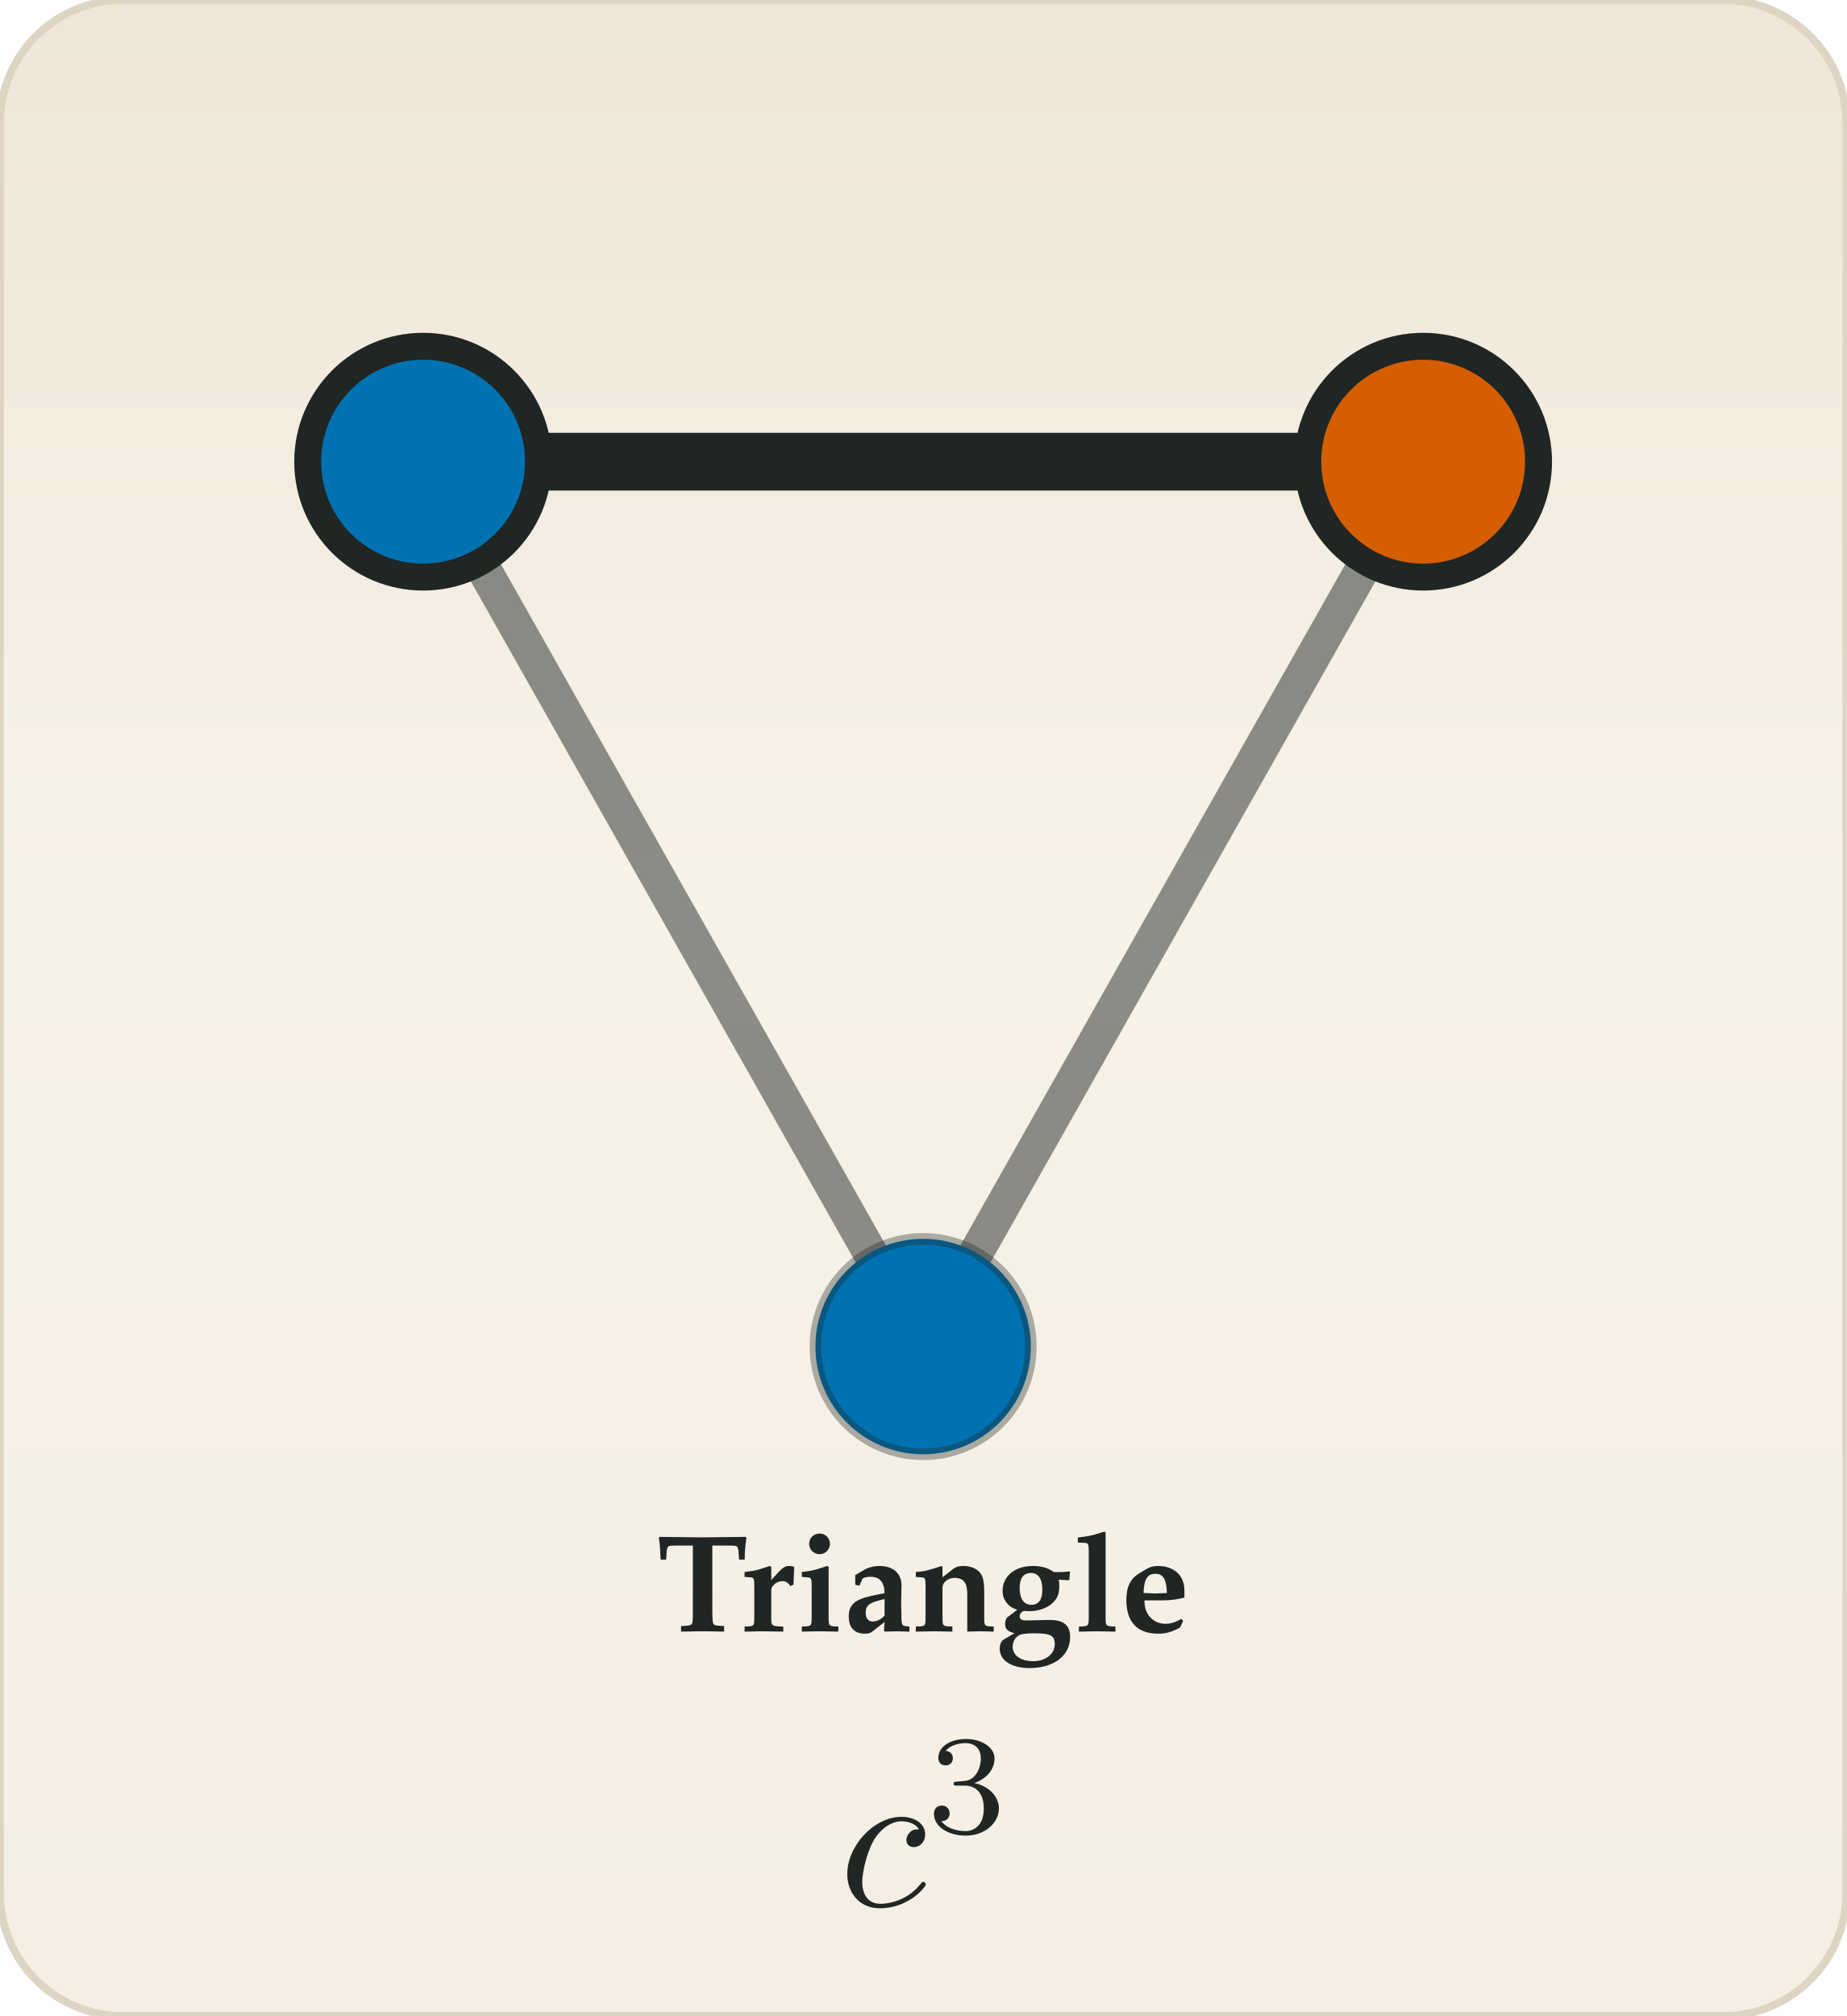
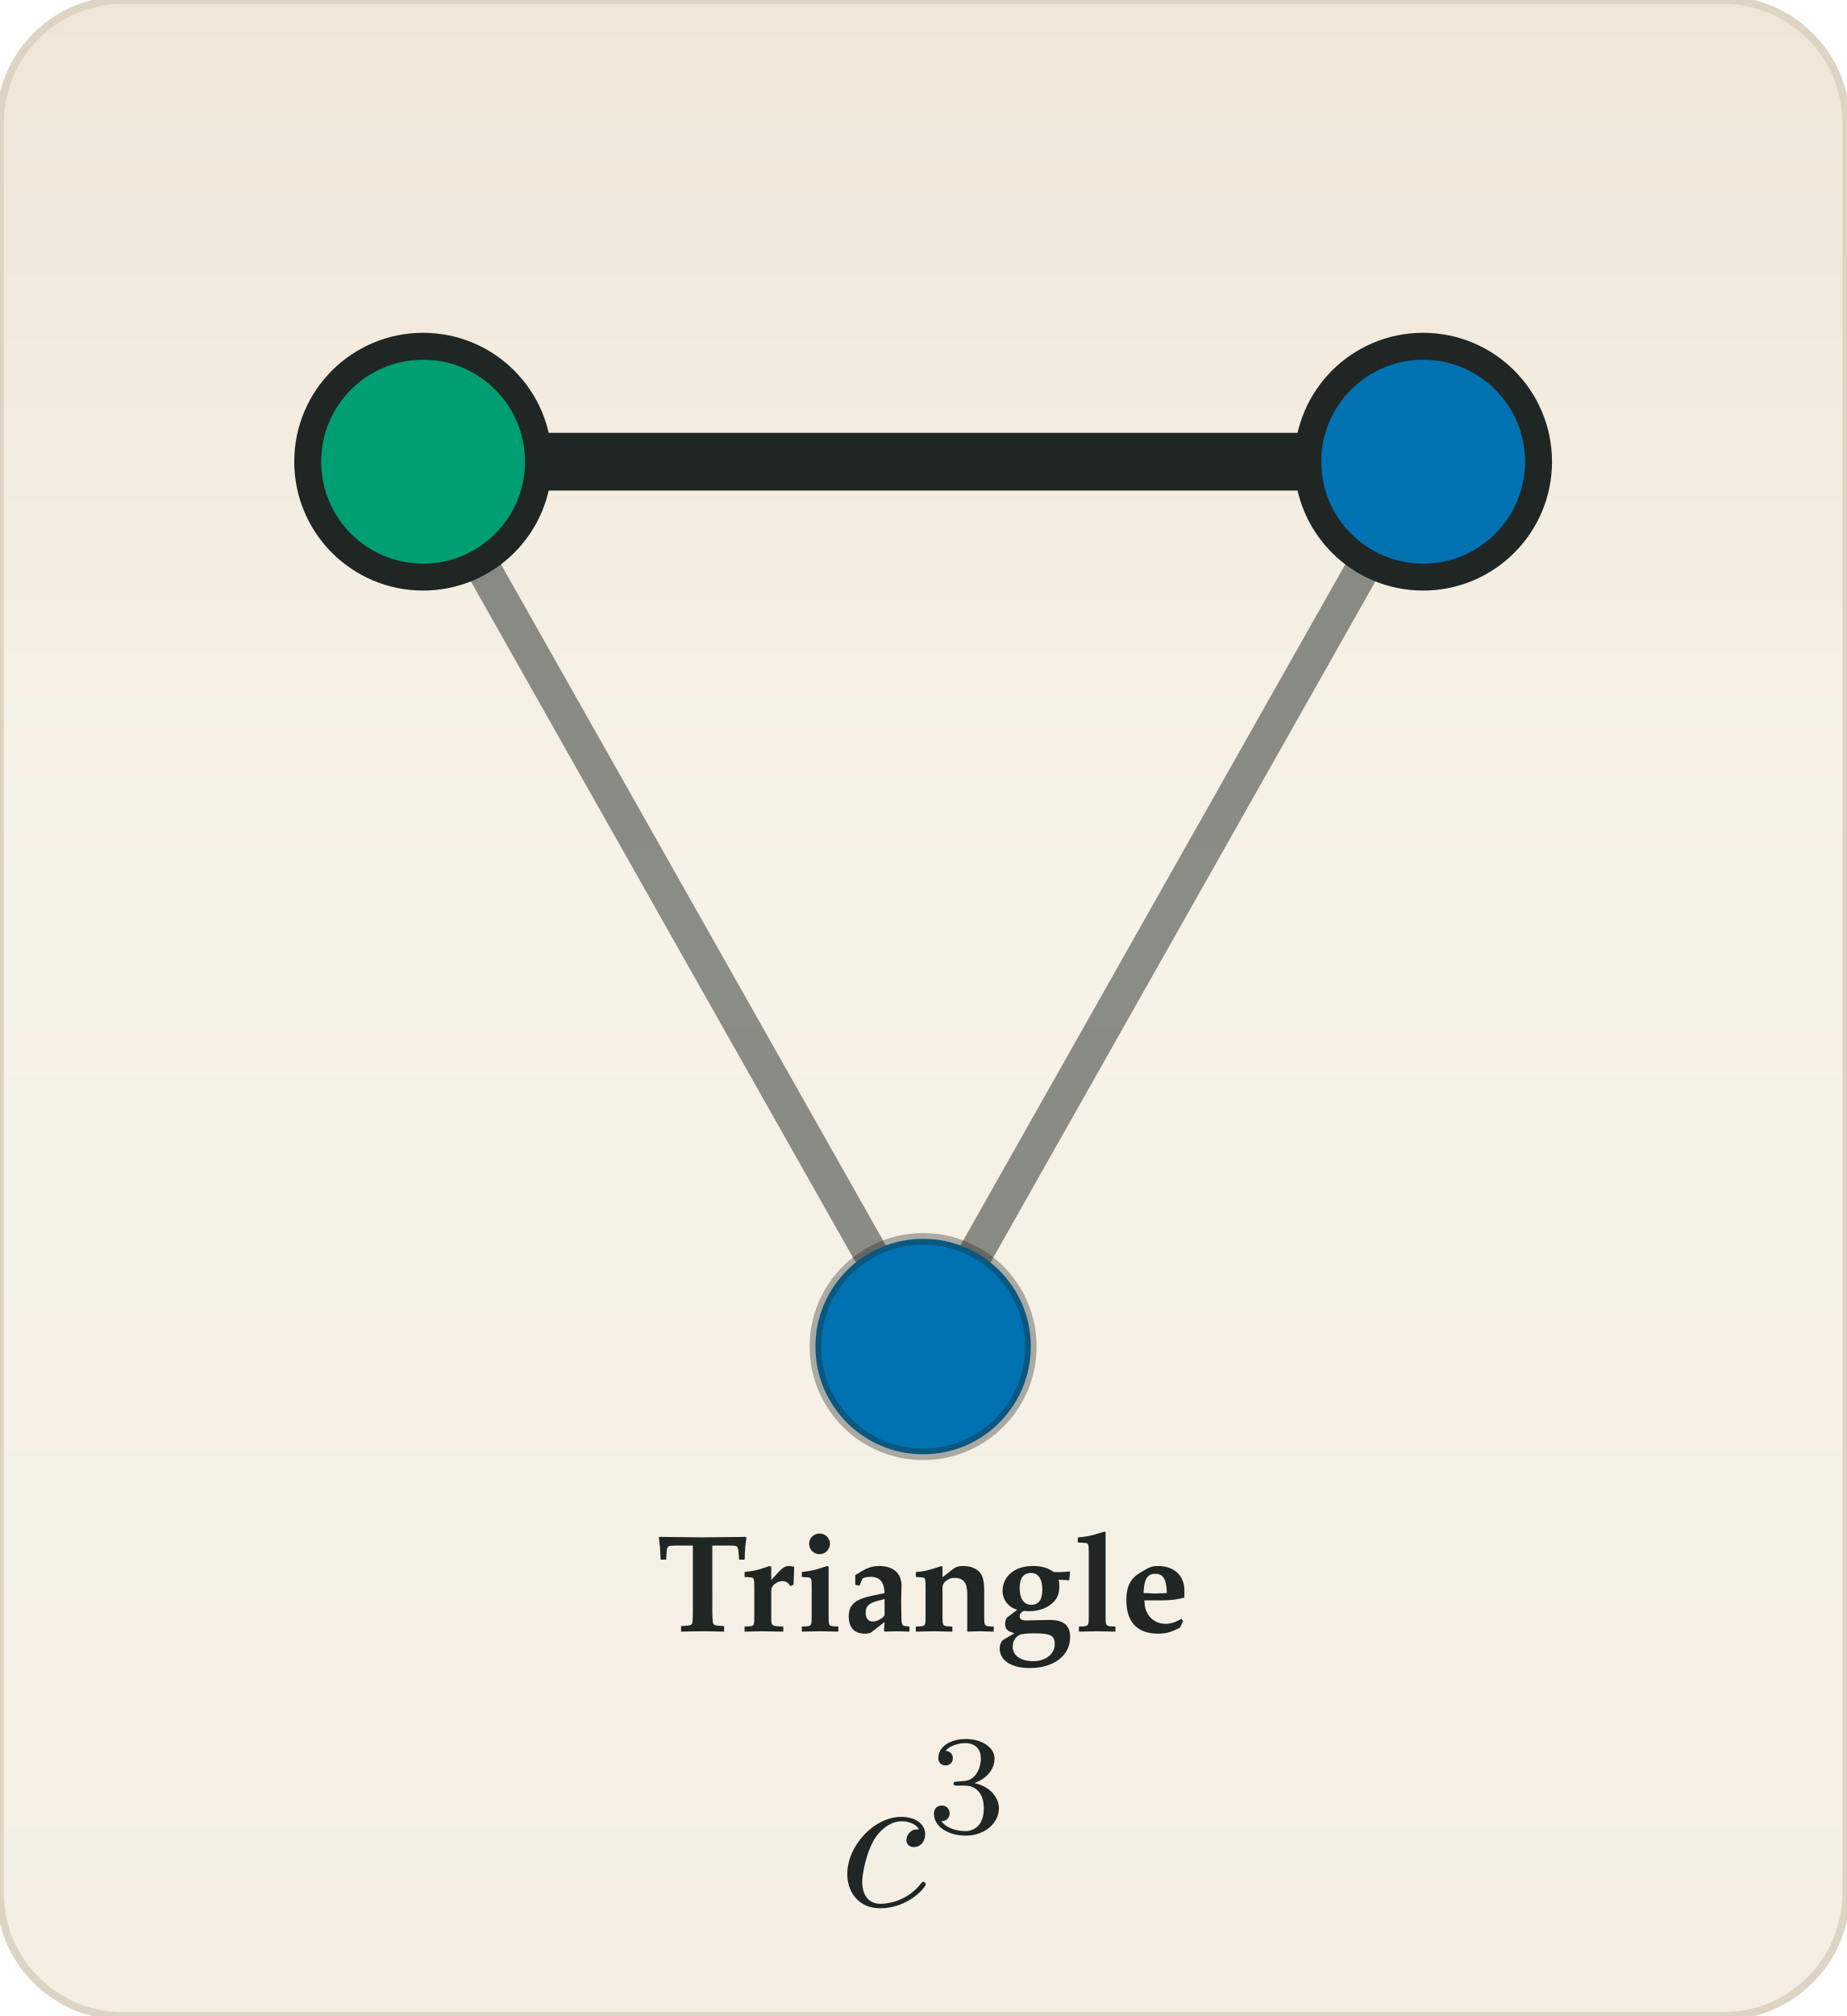
<svg xmlns="http://www.w3.org/2000/svg" xmlns:xlink="http://www.w3.org/1999/xlink" viewBox="0 0 240 262" width="240" height="262" role="img" aria-label="Triangle (orbit 1)">
  <defs>
    <linearGradient id="paper" x1="0" y1="0" x2="0" y2="262" gradientUnits="userSpaceOnUse">
      <stop offset="0" stop-color="#efe6d7" />
      <stop offset="0.44" stop-color="#f7f2e8" />
      <stop offset="1" stop-color="#f4eee3" />
    </linearGradient>
  </defs>
  <rect width="240" height="262" rx="16" fill="url(#paper)" stroke="#ddd4c3" stroke-width="1" />
  <line x1="185.0" y1="60.0" x2="120.0" y2="175.0" stroke="#1f2624" stroke-opacity="0.5" stroke-width="4.5" stroke-linecap="round" />
  <line x1="55.0" y1="60.0" x2="120.0" y2="175.0" stroke="#1f2624" stroke-opacity="0.5" stroke-width="4.5" stroke-linecap="round" />
  <line x1="55.0" y1="60.0" x2="185.0" y2="60.0" stroke="#1f2624" stroke-width="7.5" stroke-linecap="round" />
-   <circle cx="55.0" cy="60.0" r="15" fill="#0072B2" stroke="#1f2624" stroke-width="3.5" stroke-opacity="1.0" />
-   <circle cx="185.0" cy="60.0" r="15" fill="#D55E00" stroke="#1f2624" stroke-width="3.5" stroke-opacity="1.0" />
+   <circle cx="55.0" cy="60.0" r="15" fill="#009E73" stroke="#1f2624" stroke-width="3.5" stroke-opacity="1.0" />
+   <circle cx="185.0" cy="60.0" r="15" fill="#0072B2" stroke="#1f2624" stroke-width="3.5" stroke-opacity="1.0" />
  <circle cx="120.0" cy="175.0" r="14" fill="#0072B2" stroke="#1f2624" stroke-width="1.5" stroke-opacity="0.35" />
  <text x="120.0" y="212" text-anchor="middle" font-family="Iowan Old Style, Palatino Linotype, Book Antiqua, Georgia, serif" font-size="18" font-weight="600" fill="#1f2624">Triangle</text>
  <svg x="110.14" y="226.00" width="19.71" height="22.00" viewBox="-69.599 -70.144 7.487 8.356" overflow="visible">
    <g fill="#1f2624">
      <defs>
        <path id="f1_g1-51" d="M1.904-2.329C2.448-2.329 2.838-1.953 2.838-1.206C2.838-.342 2.336-.084 1.932-.084C1.653-.084 1.039-.16 .746-.572C1.074-.586 1.151-.816 1.151-.962C1.151-1.186 .983-1.346 .767-1.346C.572-1.346 .377-1.227 .377-.941C.377-.286 1.102 .139 1.946 .139C2.915 .139 3.585-.509 3.585-1.206C3.585-1.75 3.138-2.294 2.371-2.455C3.103-2.72 3.368-3.243 3.368-3.668C3.368-4.219 2.734-4.631 1.96-4.631S.593-4.254 .593-3.696C.593-3.459 .746-3.327 .955-3.327C1.172-3.327 1.311-3.487 1.311-3.682C1.311-3.884 1.172-4.031 .955-4.045C1.2-4.352 1.681-4.428 1.939-4.428C2.253-4.428 2.692-4.275 2.692-3.668C2.692-3.375 2.594-3.055 2.413-2.838C2.183-2.573 1.988-2.559 1.639-2.538C1.465-2.525 1.451-2.525 1.416-2.518C1.402-2.518 1.346-2.504 1.346-2.427C1.346-2.329 1.409-2.329 1.527-2.329H1.904Z" />
        <path id="f1_g0-99" d="M3.945-3.786C3.786-3.786 3.646-3.786 3.507-3.646C3.347-3.497 3.328-3.328 3.328-3.258C3.328-3.019 3.507-2.909 3.696-2.909C3.985-2.909 4.254-3.148 4.254-3.547C4.254-4.035 3.786-4.403 3.078-4.403C1.733-4.403 .408-2.979 .408-1.574C.408-.677 .986 .11 2.022 .11C3.447 .11 4.284-.946 4.284-1.066C4.284-1.126 4.224-1.196 4.164-1.196C4.115-1.196 4.095-1.176 4.035-1.096C3.248-.11 2.162-.11 2.042-.11C1.415-.11 1.146-.598 1.146-1.196C1.146-1.604 1.345-2.57 1.684-3.188C1.993-3.756 2.54-4.184 3.088-4.184C3.427-4.184 3.806-4.055 3.945-3.786Z" />
      </defs>
      <g id="f1_page">
        <use x="-70.007" y="-61.898" xlink:href="#f1_g0-99" />
        <use x="-65.696" y="-65.513" xlink:href="#f1_g1-51" />
      </g>
    </g>
  </svg>
</svg>
